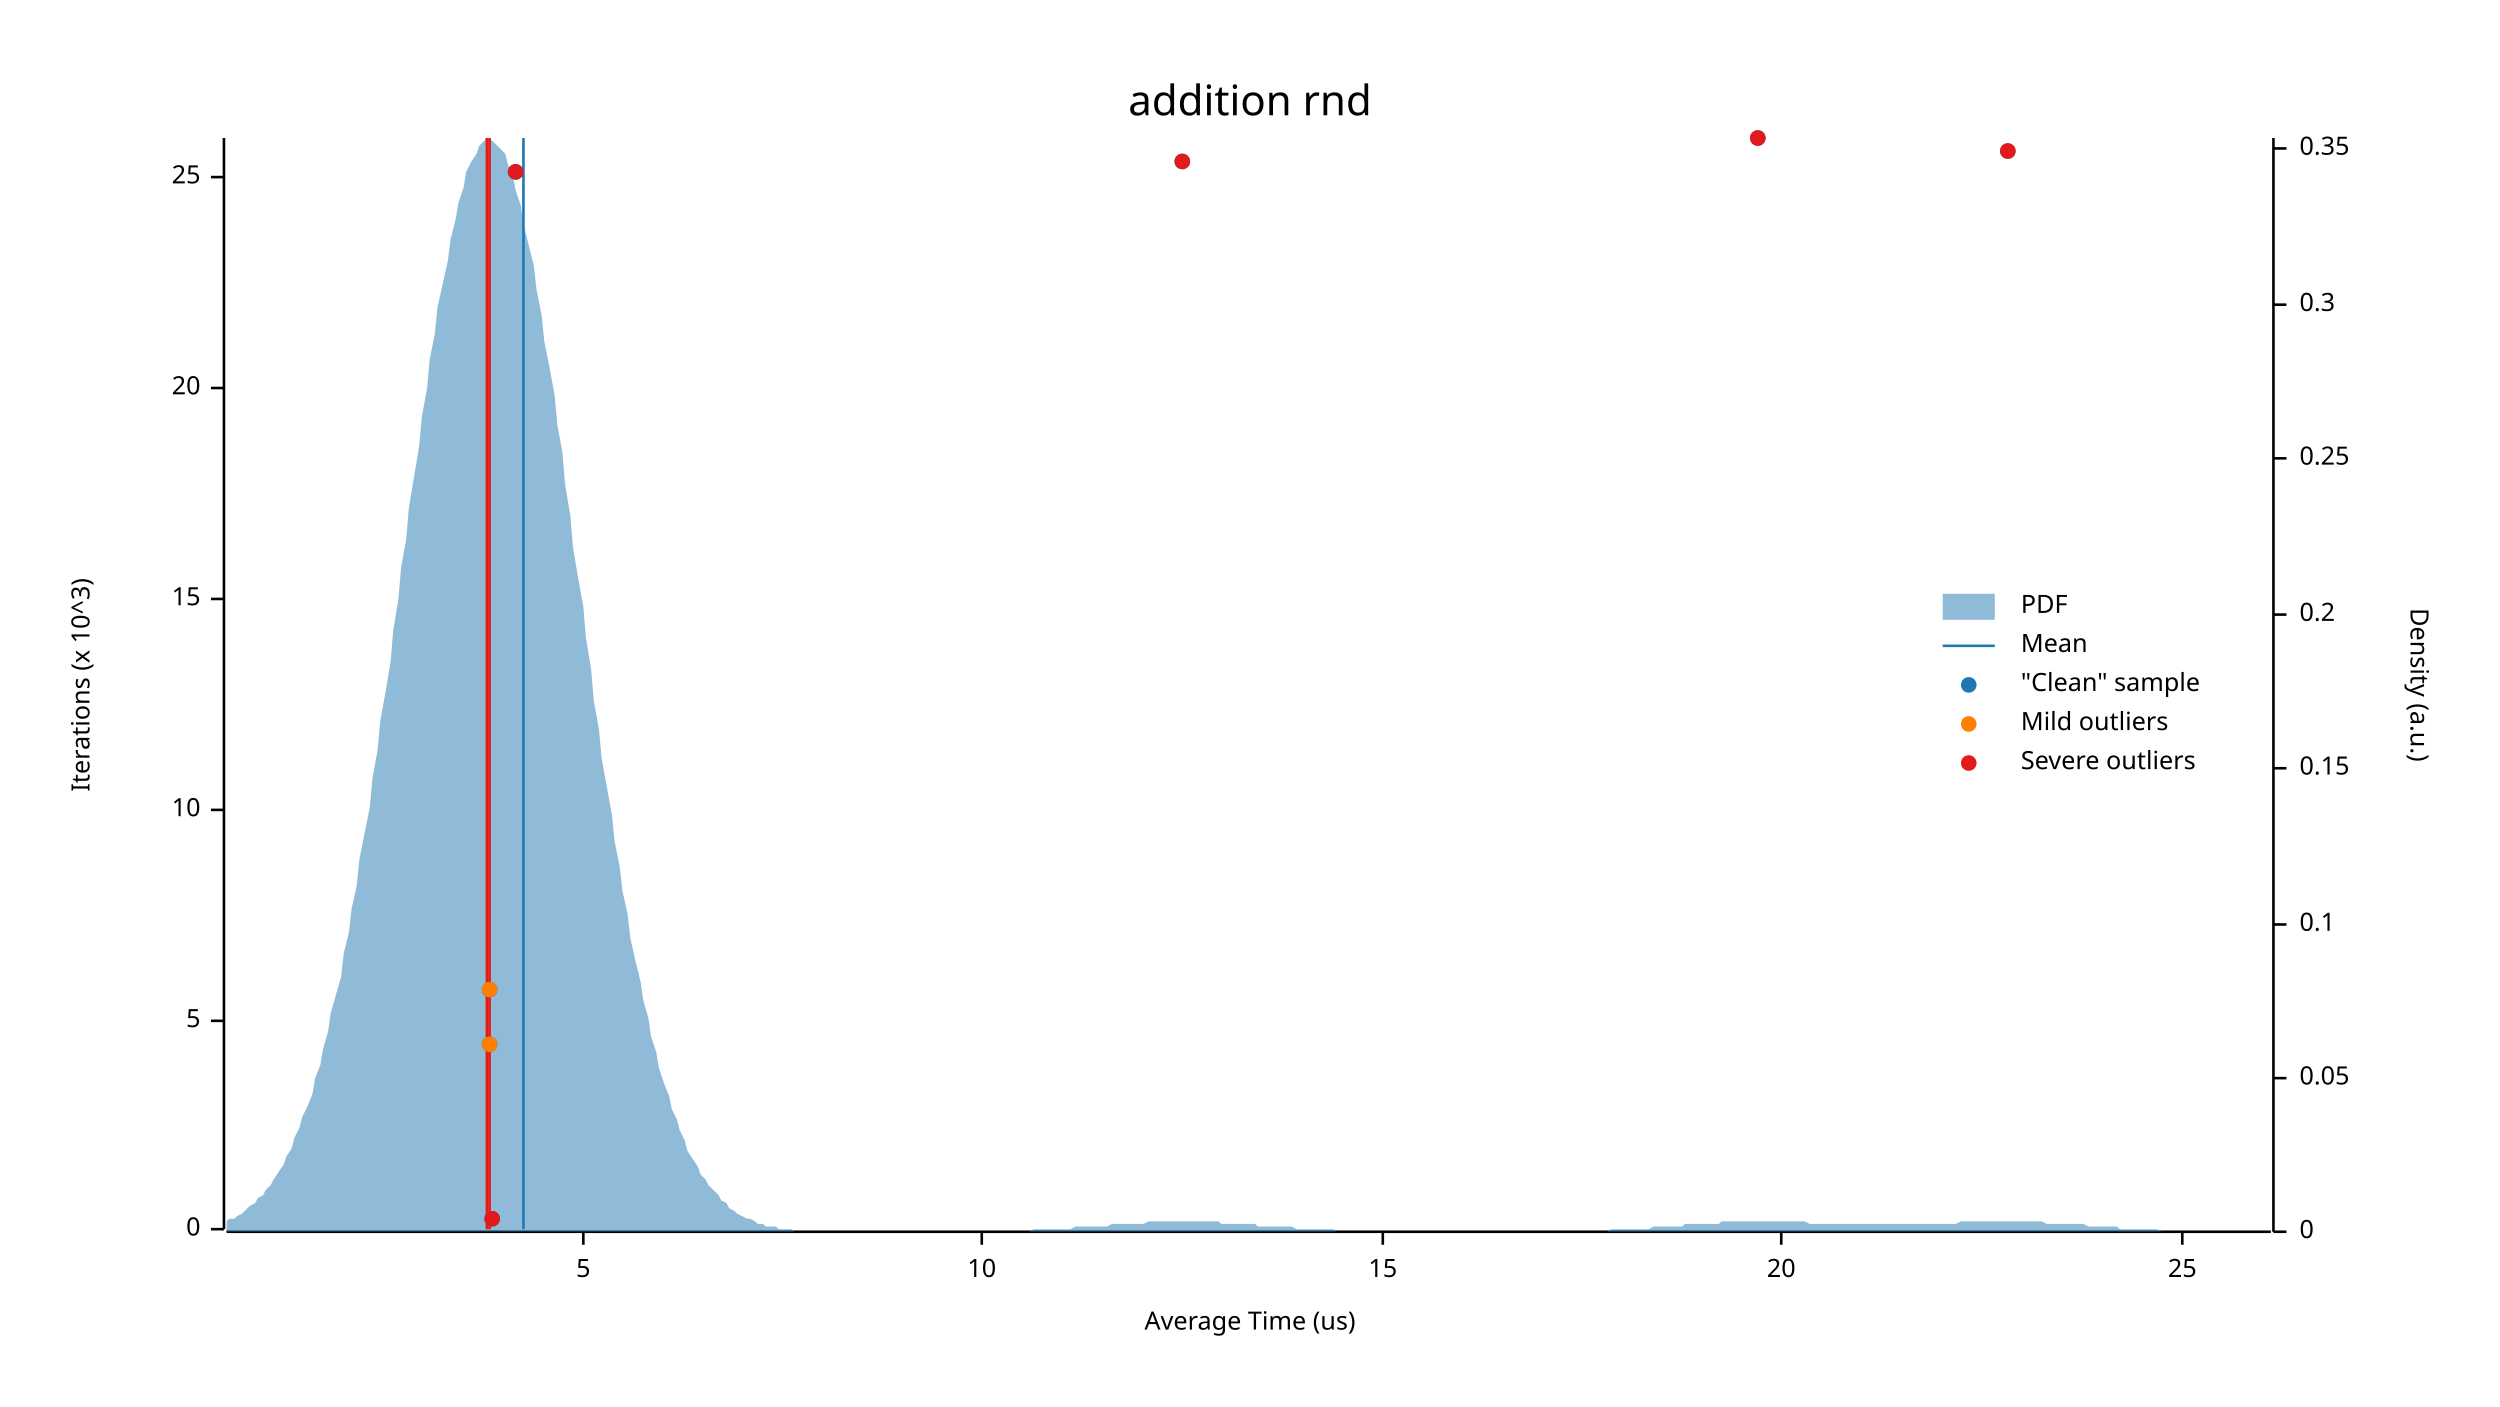
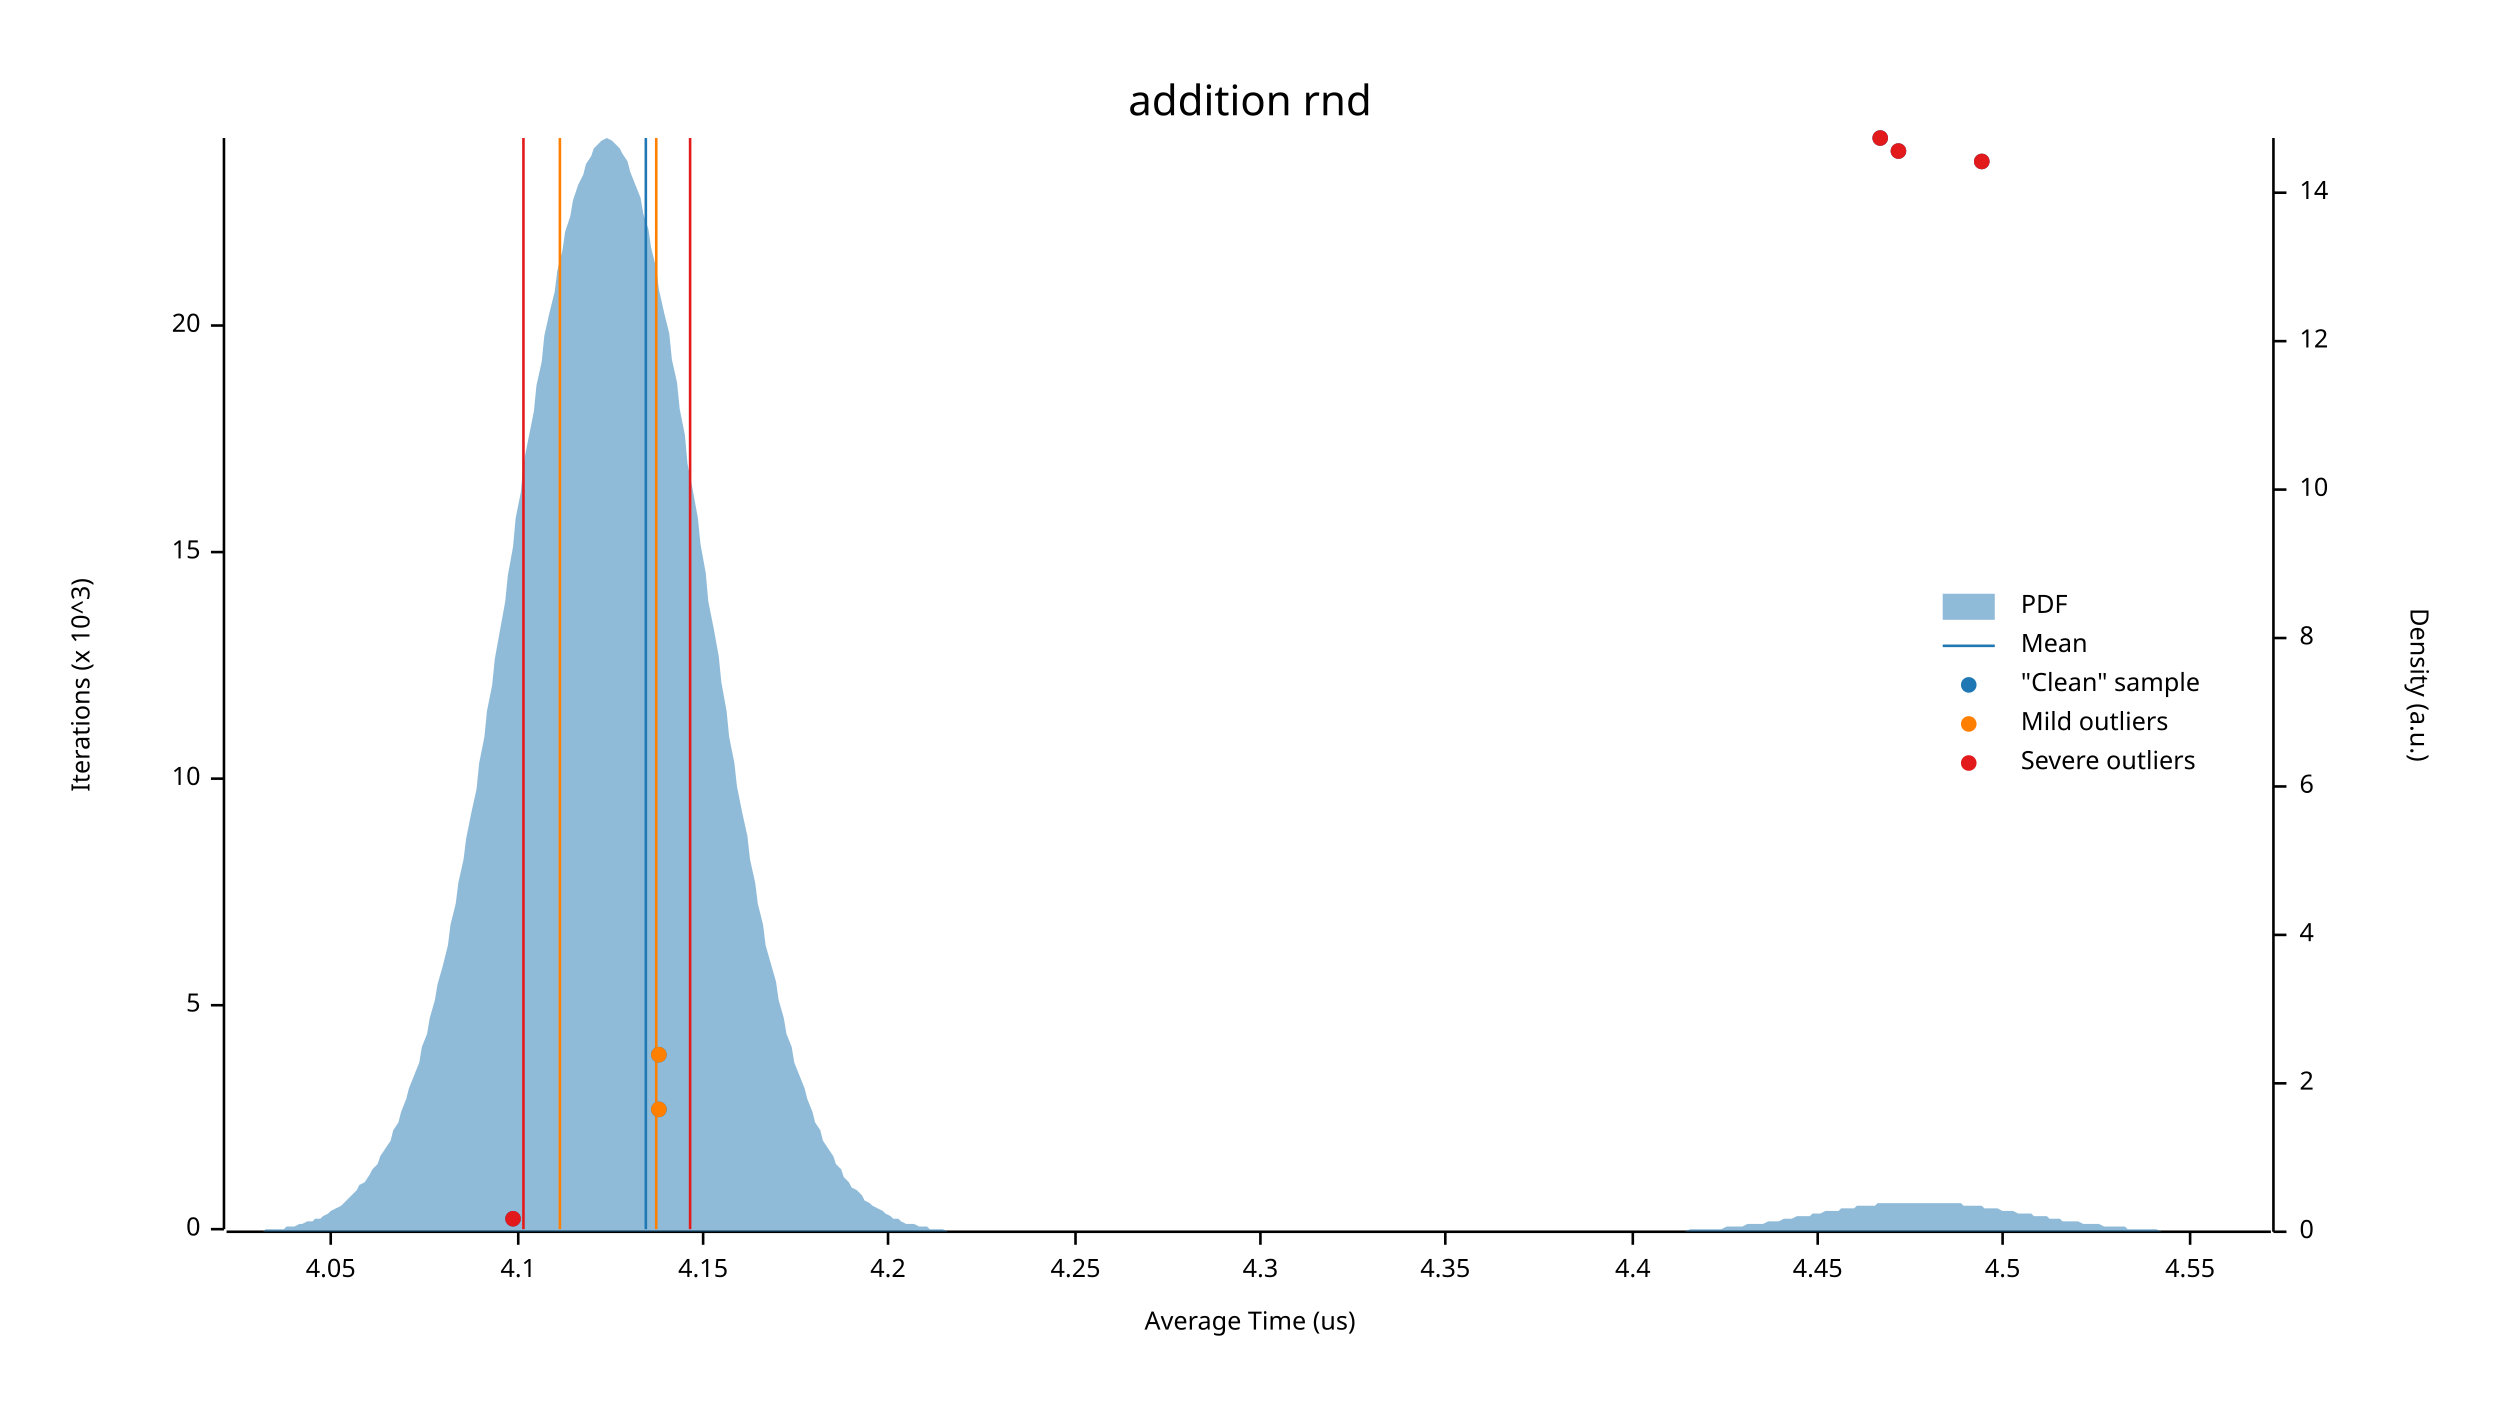
<svg xmlns="http://www.w3.org/2000/svg" width="960" height="540" viewBox="0 0 960 540">
  <text x="480" y="32" dy="0.76em" text-anchor="middle" font-family="sans-serif" font-size="16.129" opacity="1" fill="#000000">
addition rnd
</text>
  <text x="27" y="263" dy="0.76em" text-anchor="middle" font-family="sans-serif" font-size="9.677" opacity="1" fill="#000000" transform="rotate(270, 27, 263)">
Iterations (x 10^3)
</text>
  <text x="480" y="513" dy="-0.5ex" text-anchor="middle" font-family="sans-serif" font-size="9.677" opacity="1" fill="#000000">
Average Time (us)
</text>
  <polyline fill="none" opacity="1" stroke="#000000" stroke-width="1" points="86,53 86,472 " />
  <text x="77" y="472" dy="0.5ex" text-anchor="end" font-family="sans-serif" font-size="9.677" opacity="1" fill="#000000">
0
</text>
  <polyline fill="none" opacity="1" stroke="#000000" stroke-width="1" points="81,472 86,472 " />
-   <text x="77" y="392" dy="0.5ex" text-anchor="end" font-family="sans-serif" font-size="9.677" opacity="1" fill="#000000">
+   <text x="77" y="386" dy="0.5ex" text-anchor="end" font-family="sans-serif" font-size="9.677" opacity="1" fill="#000000">
5
</text>
-   <polyline fill="none" opacity="1" stroke="#000000" stroke-width="1" points="81,392 86,392 " />
-   <text x="77" y="311" dy="0.5ex" text-anchor="end" font-family="sans-serif" font-size="9.677" opacity="1" fill="#000000">
+   <polyline fill="none" opacity="1" stroke="#000000" stroke-width="1" points="81,386 86,386 " />
+   <text x="77" y="299" dy="0.5ex" text-anchor="end" font-family="sans-serif" font-size="9.677" opacity="1" fill="#000000">
10
</text>
-   <polyline fill="none" opacity="1" stroke="#000000" stroke-width="1" points="81,311 86,311 " />
-   <text x="77" y="230" dy="0.5ex" text-anchor="end" font-family="sans-serif" font-size="9.677" opacity="1" fill="#000000">
+   <polyline fill="none" opacity="1" stroke="#000000" stroke-width="1" points="81,299 86,299 " />
+   <text x="77" y="212" dy="0.5ex" text-anchor="end" font-family="sans-serif" font-size="9.677" opacity="1" fill="#000000">
15
</text>
-   <polyline fill="none" opacity="1" stroke="#000000" stroke-width="1" points="81,230 86,230 " />
-   <text x="77" y="149" dy="0.5ex" text-anchor="end" font-family="sans-serif" font-size="9.677" opacity="1" fill="#000000">
+   <polyline fill="none" opacity="1" stroke="#000000" stroke-width="1" points="81,212 86,212 " />
+   <text x="77" y="125" dy="0.5ex" text-anchor="end" font-family="sans-serif" font-size="9.677" opacity="1" fill="#000000">
20
</text>
-   <polyline fill="none" opacity="1" stroke="#000000" stroke-width="1" points="81,149 86,149 " />
-   <text x="77" y="68" dy="0.5ex" text-anchor="end" font-family="sans-serif" font-size="9.677" opacity="1" fill="#000000">
- 25
+   <polyline fill="none" opacity="1" stroke="#000000" stroke-width="1" points="81,125 86,125 " />
+   <polyline fill="none" opacity="1" stroke="#000000" stroke-width="1" points="87,473 872,473 " />
+   <text x="127" y="483" dy="0.76em" text-anchor="middle" font-family="sans-serif" font-size="9.677" opacity="1" fill="#000000">
+ 4.05
</text>
-   <polyline fill="none" opacity="1" stroke="#000000" stroke-width="1" points="81,68 86,68 " />
-   <polyline fill="none" opacity="1" stroke="#000000" stroke-width="1" points="87,473 872,473 " />
-   <text x="224" y="483" dy="0.76em" text-anchor="middle" font-family="sans-serif" font-size="9.677" opacity="1" fill="#000000">
- 5
+   <polyline fill="none" opacity="1" stroke="#000000" stroke-width="1" points="127,473 127,478 " />
+   <text x="199" y="483" dy="0.76em" text-anchor="middle" font-family="sans-serif" font-size="9.677" opacity="1" fill="#000000">
+ 4.1
</text>
-   <polyline fill="none" opacity="1" stroke="#000000" stroke-width="1" points="224,473 224,478 " />
-   <text x="377" y="483" dy="0.76em" text-anchor="middle" font-family="sans-serif" font-size="9.677" opacity="1" fill="#000000">
- 10
+   <polyline fill="none" opacity="1" stroke="#000000" stroke-width="1" points="199,473 199,478 " />
+   <text x="270" y="483" dy="0.76em" text-anchor="middle" font-family="sans-serif" font-size="9.677" opacity="1" fill="#000000">
+ 4.15
</text>
-   <polyline fill="none" opacity="1" stroke="#000000" stroke-width="1" points="377,473 377,478 " />
-   <text x="531" y="483" dy="0.76em" text-anchor="middle" font-family="sans-serif" font-size="9.677" opacity="1" fill="#000000">
- 15
+   <polyline fill="none" opacity="1" stroke="#000000" stroke-width="1" points="270,473 270,478 " />
+   <text x="341" y="483" dy="0.76em" text-anchor="middle" font-family="sans-serif" font-size="9.677" opacity="1" fill="#000000">
+ 4.2
</text>
-   <polyline fill="none" opacity="1" stroke="#000000" stroke-width="1" points="531,473 531,478 " />
-   <text x="684" y="483" dy="0.76em" text-anchor="middle" font-family="sans-serif" font-size="9.677" opacity="1" fill="#000000">
- 20
+   <polyline fill="none" opacity="1" stroke="#000000" stroke-width="1" points="341,473 341,478 " />
+   <text x="413" y="483" dy="0.76em" text-anchor="middle" font-family="sans-serif" font-size="9.677" opacity="1" fill="#000000">
+ 4.25
</text>
-   <polyline fill="none" opacity="1" stroke="#000000" stroke-width="1" points="684,473 684,478 " />
-   <text x="838" y="483" dy="0.76em" text-anchor="middle" font-family="sans-serif" font-size="9.677" opacity="1" fill="#000000">
- 25
+   <polyline fill="none" opacity="1" stroke="#000000" stroke-width="1" points="413,473 413,478 " />
+   <text x="484" y="483" dy="0.76em" text-anchor="middle" font-family="sans-serif" font-size="9.677" opacity="1" fill="#000000">
+ 4.3
</text>
-   <polyline fill="none" opacity="1" stroke="#000000" stroke-width="1" points="838,473 838,478 " />
+   <polyline fill="none" opacity="1" stroke="#000000" stroke-width="1" points="484,473 484,478 " />
+   <text x="555" y="483" dy="0.76em" text-anchor="middle" font-family="sans-serif" font-size="9.677" opacity="1" fill="#000000">
+ 4.35
+ </text>
+   <polyline fill="none" opacity="1" stroke="#000000" stroke-width="1" points="555,473 555,478 " />
+   <text x="627" y="483" dy="0.76em" text-anchor="middle" font-family="sans-serif" font-size="9.677" opacity="1" fill="#000000">
+ 4.4
+ </text>
+   <polyline fill="none" opacity="1" stroke="#000000" stroke-width="1" points="627,473 627,478 " />
+   <text x="698" y="483" dy="0.76em" text-anchor="middle" font-family="sans-serif" font-size="9.677" opacity="1" fill="#000000">
+ 4.45
+ </text>
+   <polyline fill="none" opacity="1" stroke="#000000" stroke-width="1" points="698,473 698,478 " />
+   <text x="769" y="483" dy="0.76em" text-anchor="middle" font-family="sans-serif" font-size="9.677" opacity="1" fill="#000000">
+ 4.5
+ </text>
+   <polyline fill="none" opacity="1" stroke="#000000" stroke-width="1" points="769,473 769,478 " />
+   <text x="841" y="483" dy="0.76em" text-anchor="middle" font-family="sans-serif" font-size="9.677" opacity="1" fill="#000000">
+ 4.55
+ </text>
+   <polyline fill="none" opacity="1" stroke="#000000" stroke-width="1" points="841,473 841,478 " />
  <text x="933" y="263" dy="0.76em" text-anchor="middle" font-family="sans-serif" font-size="9.677" opacity="1" fill="#000000" transform="rotate(90, 933, 263)">
Density (a.u.)
</text>
  <polyline fill="none" opacity="1" stroke="#000000" stroke-width="1" points="873,53 873,473 " />
  <text x="883" y="473" dy="0.5ex" text-anchor="start" font-family="sans-serif" font-size="9.677" opacity="1" fill="#000000">
0
</text>
  <polyline fill="none" opacity="1" stroke="#000000" stroke-width="1" points="873,473 878,473 " />
-   <text x="883" y="414" dy="0.5ex" text-anchor="start" font-family="sans-serif" font-size="9.677" opacity="1" fill="#000000">
- 0.05
+   <text x="883" y="416" dy="0.5ex" text-anchor="start" font-family="sans-serif" font-size="9.677" opacity="1" fill="#000000">
+ 2
</text>
-   <polyline fill="none" opacity="1" stroke="#000000" stroke-width="1" points="873,414 878,414 " />
-   <text x="883" y="355" dy="0.5ex" text-anchor="start" font-family="sans-serif" font-size="9.677" opacity="1" fill="#000000">
- 0.1
+   <polyline fill="none" opacity="1" stroke="#000000" stroke-width="1" points="873,416 878,416 " />
+   <text x="883" y="359" dy="0.5ex" text-anchor="start" font-family="sans-serif" font-size="9.677" opacity="1" fill="#000000">
+ 4
</text>
-   <polyline fill="none" opacity="1" stroke="#000000" stroke-width="1" points="873,355 878,355 " />
-   <text x="883" y="295" dy="0.5ex" text-anchor="start" font-family="sans-serif" font-size="9.677" opacity="1" fill="#000000">
- 0.15
+   <polyline fill="none" opacity="1" stroke="#000000" stroke-width="1" points="873,359 878,359 " />
+   <text x="883" y="302" dy="0.5ex" text-anchor="start" font-family="sans-serif" font-size="9.677" opacity="1" fill="#000000">
+ 6
</text>
-   <polyline fill="none" opacity="1" stroke="#000000" stroke-width="1" points="873,295 878,295 " />
-   <text x="883" y="236" dy="0.5ex" text-anchor="start" font-family="sans-serif" font-size="9.677" opacity="1" fill="#000000">
- 0.2
+   <polyline fill="none" opacity="1" stroke="#000000" stroke-width="1" points="873,302 878,302 " />
+   <text x="883" y="245" dy="0.5ex" text-anchor="start" font-family="sans-serif" font-size="9.677" opacity="1" fill="#000000">
+ 8
</text>
-   <polyline fill="none" opacity="1" stroke="#000000" stroke-width="1" points="873,236 878,236 " />
-   <text x="883" y="176" dy="0.5ex" text-anchor="start" font-family="sans-serif" font-size="9.677" opacity="1" fill="#000000">
- 0.25
+   <polyline fill="none" opacity="1" stroke="#000000" stroke-width="1" points="873,245 878,245 " />
+   <text x="883" y="188" dy="0.5ex" text-anchor="start" font-family="sans-serif" font-size="9.677" opacity="1" fill="#000000">
+ 10
</text>
-   <polyline fill="none" opacity="1" stroke="#000000" stroke-width="1" points="873,176 878,176 " />
-   <text x="883" y="117" dy="0.5ex" text-anchor="start" font-family="sans-serif" font-size="9.677" opacity="1" fill="#000000">
- 0.3
+   <polyline fill="none" opacity="1" stroke="#000000" stroke-width="1" points="873,188 878,188 " />
+   <text x="883" y="131" dy="0.5ex" text-anchor="start" font-family="sans-serif" font-size="9.677" opacity="1" fill="#000000">
+ 12
</text>
-   <polyline fill="none" opacity="1" stroke="#000000" stroke-width="1" points="873,117 878,117 " />
-   <text x="883" y="57" dy="0.5ex" text-anchor="start" font-family="sans-serif" font-size="9.677" opacity="1" fill="#000000">
- 0.35
+   <polyline fill="none" opacity="1" stroke="#000000" stroke-width="1" points="873,131 878,131 " />
+   <text x="883" y="74" dy="0.5ex" text-anchor="start" font-family="sans-serif" font-size="9.677" opacity="1" fill="#000000">
+ 14
</text>
-   <polyline fill="none" opacity="1" stroke="#000000" stroke-width="1" points="873,57 878,57 " />
-   <polygon opacity="0.5" fill="#1F78B4" points="87,469 88,468 90,468 91,467 93,466 94,465 96,463 98,462 99,460 101,459 102,457 104,455 105,453 107,450 109,447 110,444 112,441 113,437 115,433 116,429 118,425 120,420 121,414 123,409 124,403 126,396 127,389 129,382 131,375 132,366 134,358 135,349 137,340 138,330 140,320 142,310 143,299 145,288 146,277 148,266 150,254 151,242 153,230 154,218 156,207 157,195 159,183 161,171 162,160 164,149 165,138 167,128 168,118 170,109 172,100 173,92 175,84 176,78 178,72 179,66 181,62 183,59 184,56 186,54 187,53 189,54 190,55 192,57 194,59 195,63 197,68 198,73 200,79 201,86 203,94 205,102 206,111 208,121 209,131 211,141 213,152 214,163 216,174 217,186 219,198 220,210 222,222 224,233 225,245 227,257 228,269 230,280 231,291 233,302 235,313 236,323 238,333 239,342 241,351 242,360 244,369 246,377 247,384 249,391 250,398 252,404 253,410 255,416 257,421 258,426 260,430 261,434 263,438 264,442 266,445 268,448 269,451 271,453 272,455 274,457 276,459 277,461 279,462 280,464 282,465 283,466 285,467 287,468 288,468 290,469 291,470 293,470 294,471 296,471 298,471 299,472 301,472 302,472 304,472 305,473 307,473 309,473 310,473 312,473 313,473 315,473 316,473 318,473 320,473 321,473 323,473 324,473 326,473 327,473 329,473 331,473 332,473 334,473 335,473 337,473 339,473 340,473 342,473 343,473 345,473 346,473 348,473 350,473 351,473 353,473 354,473 356,473 357,473 359,473 361,473 362,473 364,473 365,473 367,473 368,473 370,473 372,473 373,473 375,473 376,473 378,473 379,473 381,473 383,473 384,473 386,473 387,473 389,473 391,473 392,473 394,473 395,473 397,472 398,472 400,472 402,472 403,472 405,472 406,472 408,472 409,472 411,472 413,471 414,471 416,471 417,471 419,471 420,471 422,471 424,471 425,471 427,470 428,470 430,470 431,470 433,470 435,470 436,470 438,470 439,470 441,469 442,469 444,469 446,469 447,469 449,469 450,469 452,469 454,469 455,469 457,469 458,469 460,469 461,469 463,469 465,469 466,469 468,469 469,470 471,470 472,470 474,470 476,470 477,470 479,470 480,470 482,470 483,471 485,471 487,471 488,471 490,471 491,471 493,471 494,471 496,471 498,472 499,472 501,472 502,472 504,472 505,472 507,472 509,472 510,472 512,472 513,473 515,473 517,473 518,473 520,473 521,473 523,473 524,473 526,473 528,473 529,473 531,473 532,473 534,473 535,473 537,473 539,473 540,473 542,473 543,473 545,473 546,473 548,473 550,473 551,473 553,473 554,473 556,473 557,473 559,473 561,473 562,473 564,473 565,473 567,473 568,473 570,473 572,473 573,473 575,473 576,473 578,473 580,473 581,473 583,473 584,473 586,473 587,473 589,473 591,473 592,473 594,473 595,473 597,473 598,473 600,473 602,473 603,473 605,473 606,473 608,473 609,473 611,473 613,473 614,473 616,473 617,473 619,472 620,472 622,472 624,472 625,472 627,472 628,472 630,472 632,472 633,472 635,471 636,471 638,471 639,471 641,471 643,471 644,471 646,471 647,470 649,470 650,470 652,470 654,470 655,470 657,470 658,470 660,470 661,469 663,469 665,469 666,469 668,469 669,469 671,469 672,469 674,469 676,469 677,469 679,469 680,469 682,469 683,469 685,469 687,469 688,469 690,469 691,469 693,469 695,470 696,470 698,470 699,470 701,470 702,470 704,470 706,470 707,470 709,470 710,470 712,470 713,470 715,470 717,470 718,470 720,470 721,470 723,470 724,470 726,470 728,470 729,470 731,470 732,470 734,470 735,470 737,470 739,470 740,470 742,470 743,470 745,470 746,470 748,470 750,470 751,470 753,469 754,469 756,469 758,469 759,469 761,469 762,469 764,469 765,469 767,469 769,469 770,469 772,469 773,469 775,469 776,469 778,469 780,469 781,469 783,469 784,469 786,470 787,470 789,470 791,470 792,470 794,470 795,470 797,470 798,470 800,470 802,471 803,471 805,471 806,471 808,471 809,471 811,471 813,471 814,472 816,472 817,472 819,472 821,472 822,472 824,472 825,472 827,472 828,472 830,473 832,473 833,473 835,473 836,473 838,473 839,473 841,473 843,473 844,473 846,473 847,473 849,473 850,473 852,473 854,473 855,473 857,473 858,473 860,473 861,473 863,473 865,473 866,473 868,473 869,473 871,473 873,473 873,473 87,473 " />
-   <polyline fill="none" opacity="1" stroke="#1F78B4" stroke-width="1" points="201,472 201,53 " />
-   <polyline fill="none" opacity="1" stroke="#FF7F00" stroke-width="1" points="187,472 187,53 " />
-   <polyline fill="none" opacity="1" stroke="#FF7F00" stroke-width="1" points="188,472 188,53 " />
-   <polyline fill="none" opacity="1" stroke="#E31A1C" stroke-width="1" points="187,472 187,53 " />
-   <polyline fill="none" opacity="1" stroke="#E31A1C" stroke-width="1" points="188,472 188,53 " />
-   <circle cx="189" cy="468" r="3" opacity="1" fill="#1F78B4" stroke="none" stroke-width="1" />
-   <circle cx="188" cy="401" r="3" opacity="1" fill="#1F78B4" stroke="none" stroke-width="1" />
-   <circle cx="188" cy="380" r="3" opacity="1" fill="#1F78B4" stroke="none" stroke-width="1" />
-   <circle cx="198" cy="66" r="3" opacity="1" fill="#1F78B4" stroke="none" stroke-width="1" />
-   <circle cx="454" cy="62" r="3" opacity="1" fill="#1F78B4" stroke="none" stroke-width="1" />
-   <circle cx="771" cy="58" r="3" opacity="1" fill="#1F78B4" stroke="none" stroke-width="1" />
-   <circle cx="675" cy="53" r="3" opacity="1" fill="#1F78B4" stroke="none" stroke-width="1" />
-   <circle cx="188" cy="401" r="3" opacity="1" fill="#FF7F00" stroke="none" stroke-width="1" />
-   <circle cx="188" cy="380" r="3" opacity="1" fill="#FF7F00" stroke="none" stroke-width="1" />
-   <circle cx="189" cy="468" r="3" opacity="1" fill="#E31A1C" stroke="none" stroke-width="1" />
-   <circle cx="198" cy="66" r="3" opacity="1" fill="#E31A1C" stroke="none" stroke-width="1" />
-   <circle cx="454" cy="62" r="3" opacity="1" fill="#E31A1C" stroke="none" stroke-width="1" />
-   <circle cx="771" cy="58" r="3" opacity="1" fill="#E31A1C" stroke="none" stroke-width="1" />
-   <circle cx="675" cy="53" r="3" opacity="1" fill="#E31A1C" stroke="none" stroke-width="1" />
+   <polyline fill="none" opacity="1" stroke="#000000" stroke-width="1" points="873,74 878,74 " />
+   <polygon opacity="0.5" fill="#1F78B4" points="87,473 88,473 90,473 91,473 93,473 94,473 96,473 98,473 99,473 101,473 102,472 104,472 105,472 107,472 109,472 110,471 112,471 113,471 115,470 116,470 118,469 120,469 121,468 123,468 124,467 126,466 127,465 129,464 131,463 132,462 134,460 135,459 137,457 138,455 140,454 142,451 143,449 145,447 146,444 148,441 150,438 151,434 153,431 154,427 156,422 157,418 159,413 161,408 162,402 164,397 165,391 167,384 168,378 170,371 172,363 173,355 175,347 176,339 178,330 179,322 181,312 183,303 184,293 186,283 187,273 189,263 190,253 192,242 194,231 195,221 197,210 198,199 200,189 201,178 203,168 205,158 206,148 208,139 209,129 211,120 213,112 214,104 216,96 217,89 219,83 220,77 222,71 224,67 225,63 227,60 228,57 230,55 231,54 233,53 235,54 236,55 238,57 239,59 241,62 242,66 244,71 246,76 247,82 249,88 250,95 252,103 253,111 255,120 257,128 258,138 260,147 261,157 263,167 264,178 266,188 268,199 269,209 271,220 272,231 274,241 276,252 277,262 279,273 280,283 282,293 283,302 285,312 287,321 288,330 290,339 291,347 293,355 294,363 296,370 298,377 299,384 301,391 302,397 304,402 305,408 307,413 309,418 310,422 312,427 313,431 315,434 316,438 318,441 320,444 321,447 323,449 324,452 326,454 327,456 329,457 331,459 332,461 334,462 335,463 337,464 339,465 340,466 342,467 343,468 345,468 346,469 348,470 350,470 351,470 353,471 354,471 356,471 357,472 359,472 361,472 362,472 364,473 365,473 367,473 368,473 370,473 372,473 373,473 375,473 376,473 378,473 379,473 381,473 383,473 384,473 386,473 387,473 389,473 391,473 392,473 394,473 395,473 397,473 398,473 400,473 402,473 403,473 405,473 406,473 408,473 409,473 411,473 413,473 414,473 416,473 417,473 419,473 420,473 422,473 424,473 425,473 427,473 428,473 430,473 431,473 433,473 435,473 436,473 438,473 439,473 441,473 442,473 444,473 446,473 447,473 449,473 450,473 452,473 454,473 455,473 457,473 458,473 460,473 461,473 463,473 465,473 466,473 468,473 469,473 471,473 472,473 474,473 476,473 477,473 479,473 480,473 482,473 483,473 485,473 487,473 488,473 490,473 491,473 493,473 494,473 496,473 498,473 499,473 501,473 502,473 504,473 505,473 507,473 509,473 510,473 512,473 513,473 515,473 517,473 518,473 520,473 521,473 523,473 524,473 526,473 528,473 529,473 531,473 532,473 534,473 535,473 537,473 539,473 540,473 542,473 543,473 545,473 546,473 548,473 550,473 551,473 553,473 554,473 556,473 557,473 559,473 561,473 562,473 564,473 565,473 567,473 568,473 570,473 572,473 573,473 575,473 576,473 578,473 580,473 581,473 583,473 584,473 586,473 587,473 589,473 591,473 592,473 594,473 595,473 597,473 598,473 600,473 602,473 603,473 605,473 606,473 608,473 609,473 611,473 613,473 614,473 616,473 617,473 619,473 620,473 622,473 624,473 625,473 627,473 628,473 630,473 632,473 633,473 635,473 636,473 638,473 639,473 641,473 643,473 644,473 646,473 647,473 649,472 650,472 652,472 654,472 655,472 657,472 658,472 660,472 661,472 663,471 665,471 666,471 668,471 669,471 671,470 672,470 674,470 676,470 677,470 679,469 680,469 682,469 683,469 685,468 687,468 688,468 690,467 691,467 693,467 695,467 696,466 698,466 699,466 701,465 702,465 704,465 706,465 707,464 709,464 710,464 712,464 713,463 715,463 717,463 718,463 720,463 721,462 723,462 724,462 726,462 728,462 729,462 731,462 732,462 734,462 735,462 737,462 739,462 740,462 742,462 743,462 745,462 746,462 748,462 750,462 751,462 753,462 754,463 756,463 758,463 759,463 761,463 762,464 764,464 765,464 767,464 769,465 770,465 772,465 773,465 775,466 776,466 778,466 780,466 781,467 783,467 784,467 786,467 787,468 789,468 791,468 792,469 794,469 795,469 797,469 798,469 800,470 802,470 803,470 805,470 806,470 808,471 809,471 811,471 813,471 814,471 816,471 817,472 819,472 821,472 822,472 824,472 825,472 827,472 828,472 830,473 832,473 833,473 835,473 836,473 838,473 839,473 841,473 843,473 844,473 846,473 847,473 849,473 850,473 852,473 854,473 855,473 857,473 858,473 860,473 861,473 863,473 865,473 866,473 868,473 869,473 871,473 873,473 873,473 87,473 " />
+   <polyline fill="none" opacity="1" stroke="#1F78B4" stroke-width="1" points="248,472 248,53 " />
+   <polyline fill="none" opacity="1" stroke="#FF7F00" stroke-width="1" points="215,472 215,53 " />
+   <polyline fill="none" opacity="1" stroke="#FF7F00" stroke-width="1" points="252,472 252,53 " />
+   <polyline fill="none" opacity="1" stroke="#E31A1C" stroke-width="1" points="201,472 201,53 " />
+   <polyline fill="none" opacity="1" stroke="#E31A1C" stroke-width="1" points="265,472 265,53 " />
+   <circle cx="197" cy="468" r="3" opacity="1" fill="#1F78B4" stroke="none" stroke-width="1" />
+   <circle cx="253" cy="426" r="3" opacity="1" fill="#1F78B4" stroke="none" stroke-width="1" />
+   <circle cx="253" cy="405" r="3" opacity="1" fill="#1F78B4" stroke="none" stroke-width="1" />
+   <circle cx="761" cy="62" r="3" opacity="1" fill="#1F78B4" stroke="none" stroke-width="1" />
+   <circle cx="729" cy="58" r="3" opacity="1" fill="#1F78B4" stroke="none" stroke-width="1" />
+   <circle cx="722" cy="53" r="3" opacity="1" fill="#1F78B4" stroke="none" stroke-width="1" />
+   <circle cx="253" cy="426" r="3" opacity="1" fill="#FF7F00" stroke="none" stroke-width="1" />
+   <circle cx="253" cy="405" r="3" opacity="1" fill="#FF7F00" stroke="none" stroke-width="1" />
+   <circle cx="197" cy="468" r="3" opacity="1" fill="#E31A1C" stroke="none" stroke-width="1" />
+   <circle cx="761" cy="62" r="3" opacity="1" fill="#E31A1C" stroke="none" stroke-width="1" />
+   <circle cx="729" cy="58" r="3" opacity="1" fill="#E31A1C" stroke="none" stroke-width="1" />
+   <circle cx="722" cy="53" r="3" opacity="1" fill="#E31A1C" stroke="none" stroke-width="1" />
  <text x="776" y="228" dy="0.76em" text-anchor="start" font-family="sans-serif" font-size="9.677" opacity="1" fill="#000000">
PDF
</text>
  <text x="776" y="243" dy="0.76em" text-anchor="start" font-family="sans-serif" font-size="9.677" opacity="1" fill="#000000">
Mean
</text>
  <text x="776" y="258" dy="0.76em" text-anchor="start" font-family="sans-serif" font-size="9.677" opacity="1" fill="#000000">
"Clean" sample
</text>
  <text x="776" y="273" dy="0.76em" text-anchor="start" font-family="sans-serif" font-size="9.677" opacity="1" fill="#000000">
Mild outliers
</text>
  <text x="776" y="288" dy="0.76em" text-anchor="start" font-family="sans-serif" font-size="9.677" opacity="1" fill="#000000">
Severe outliers
</text>
  <rect x="746" y="228" width="20" height="10" opacity="0.5" fill="#1F78B4" stroke="none" />
  <polyline fill="none" opacity="1" stroke="#1F78B4" stroke-width="1" points="746,248 766,248 " />
  <circle cx="756" cy="263" r="3" opacity="1" fill="#1F78B4" stroke="none" stroke-width="1" />
  <circle cx="756" cy="278" r="3" opacity="1" fill="#FF7F00" stroke="none" stroke-width="1" />
  <circle cx="756" cy="293" r="3" opacity="1" fill="#E31A1C" stroke="none" stroke-width="1" />
</svg>
